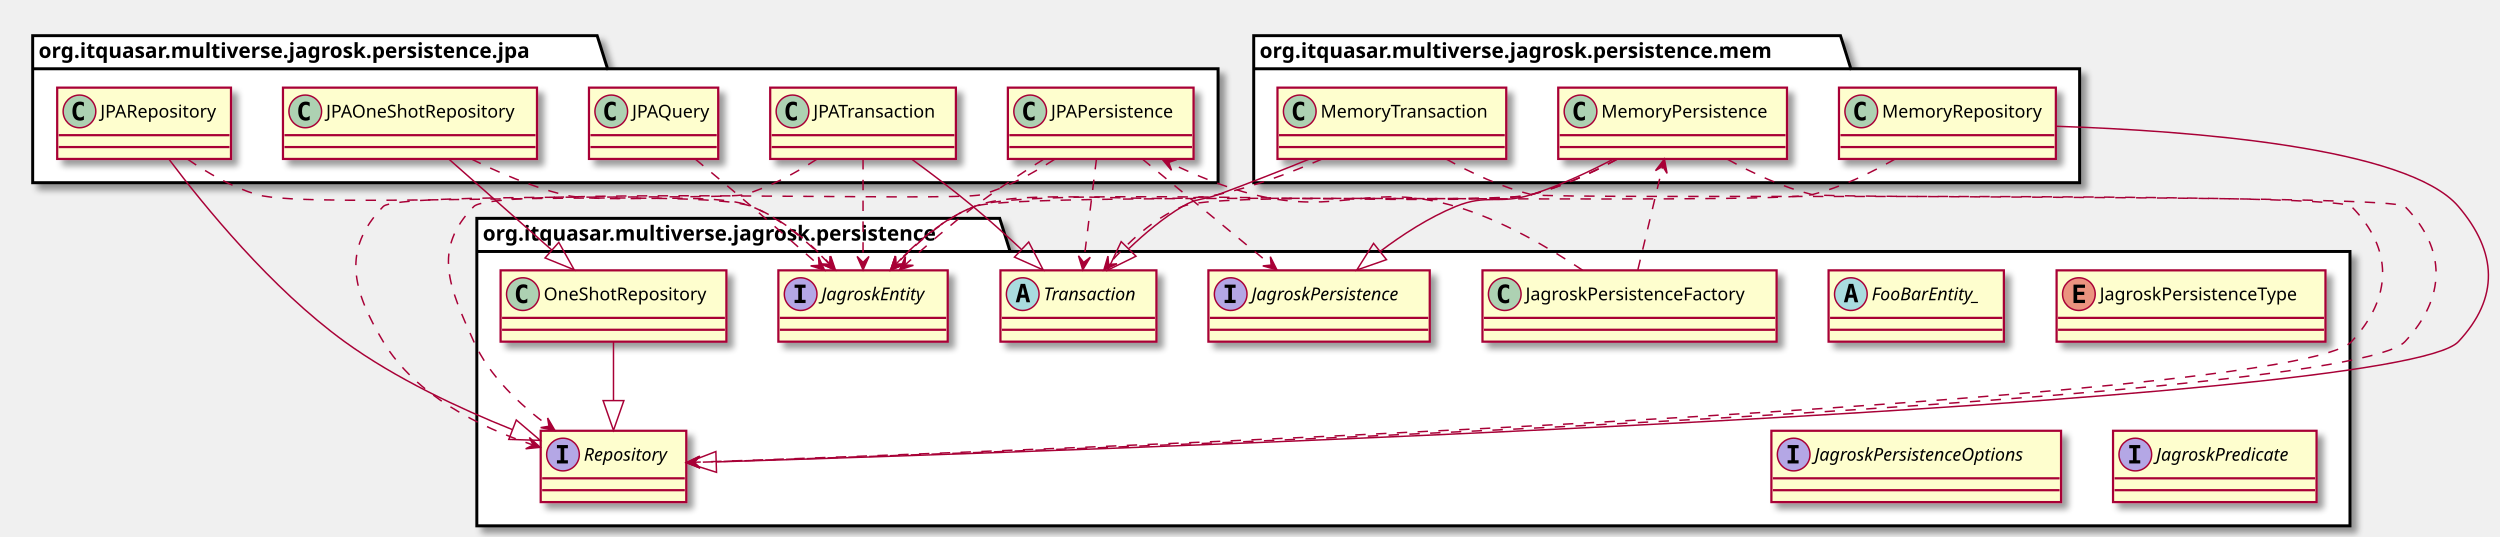
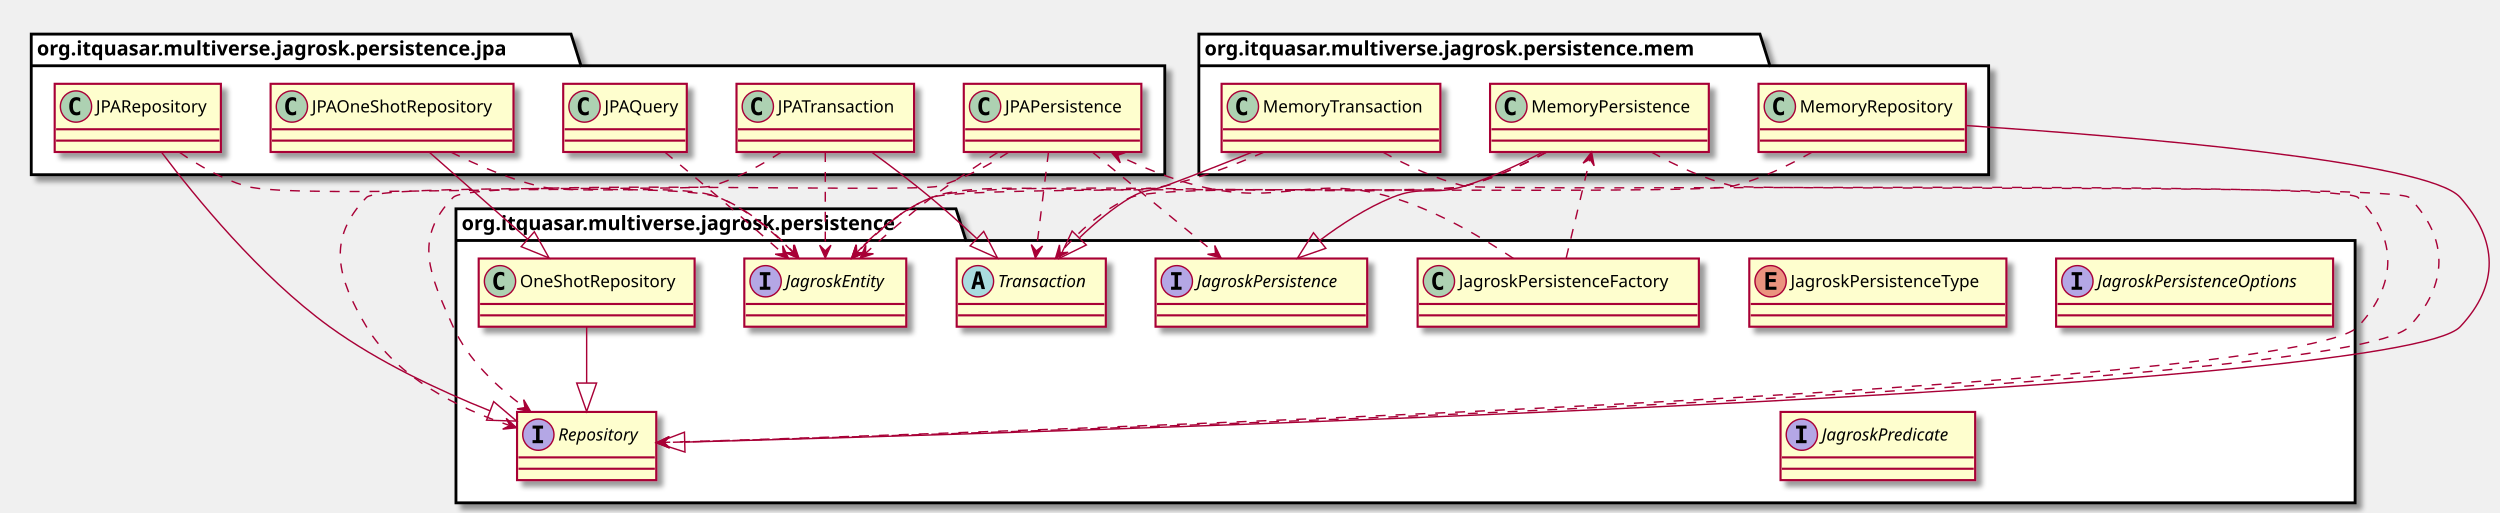
- <svg xmlns="http://www.w3.org/2000/svg" contentScriptType="application/ecmascript" contentStyleType="text/css" height="361px" preserveAspectRatio="none" style="width:1683px;height:361px;" version="1.1" viewBox="0 0 1683 361" width="1683px" zoomAndPan="magnify">
+ <svg xmlns="http://www.w3.org/2000/svg" contentScriptType="application/ecmascript" contentStyleType="text/css" height="361px" preserveAspectRatio="none" style="width:1760px;height:361px;" version="1.1" viewBox="0 0 1760 361" width="1760px" zoomAndPan="magnify">
  <defs>
-     <filter height="300%" id="flat8bl" width="300%" x="-1" y="-1">
+     <filter height="300%" id="fpvw1wt" width="300%" x="-1" y="-1">
      <feGaussianBlur result="blurOut" stdDeviation="2.0" />
      <feColorMatrix in="blurOut" result="blurOut2" type="matrix" values="0 0 0 0 0 0 0 0 0 0 0 0 0 0 0 0 0 0 .4 0" />
      <feOffset dx="4.0" dy="4.0" in="blurOut2" result="blurOut3" />
      <feBlend in="SourceGraphic" in2="blurOut3" mode="normal" />
    </filter>
  </defs>
  <g>
-     <polygon fill="#FFFFFF" filter="url(#flat8bl)" points="321,147,673,147,680,169.297,1582,169.297,1582,354,321,354,321,147" style="stroke: #000000; stroke-width: 2.0;" />
+     <polygon fill="#FFFFFF" filter="url(#fpvw1wt)" points="321,147,673,147,680,169.297,1658,169.297,1658,354,321,354,321,147" style="stroke: #000000; stroke-width: 2.0;" />
    <line style="stroke: #000000; stroke-width: 2.0;" x1="321" x2="680" y1="169.297" y2="169.297" />
    <text fill="#000000" font-family="sans-serif" font-size="14" font-weight="bold" lengthAdjust="spacingAndGlyphs" textLength="346" x="325" y="161.995">org.itquasar.multiverse.jagrosk.persistence</text>
-     <polygon fill="#FFFFFF" filter="url(#flat8bl)" points="22,24,402,24,409,46.297,820,46.297,820,123,22,123,22,24" style="stroke: #000000; stroke-width: 2.0;" />
+     <polygon fill="#FFFFFF" filter="url(#fpvw1wt)" points="22,24,402,24,409,46.297,820,46.297,820,123,22,123,22,24" style="stroke: #000000; stroke-width: 2.0;" />
    <line style="stroke: #000000; stroke-width: 2.0;" x1="22" x2="409" y1="46.297" y2="46.297" />
    <text fill="#000000" font-family="sans-serif" font-size="14" font-weight="bold" lengthAdjust="spacingAndGlyphs" textLength="374" x="26" y="38.995">org.itquasar.multiverse.jagrosk.persistence.jpa</text>
-     <polygon fill="#FFFFFF" filter="url(#flat8bl)" points="844,24,1239,24,1246,46.297,1400,46.297,1400,123,844,123,844,24" style="stroke: #000000; stroke-width: 2.0;" />
+     <polygon fill="#FFFFFF" filter="url(#fpvw1wt)" points="844,24,1239,24,1246,46.297,1400,46.297,1400,123,844,123,844,24" style="stroke: #000000; stroke-width: 2.0;" />
    <line style="stroke: #000000; stroke-width: 2.0;" x1="844" x2="1246" y1="46.297" y2="46.297" />
    <text fill="#000000" font-family="sans-serif" font-size="14" font-weight="bold" lengthAdjust="spacingAndGlyphs" textLength="389" x="848" y="38.995">org.itquasar.multiverse.jagrosk.persistence.mem</text>
-     <rect fill="#FEFECE" filter="url(#flat8bl)" height="48" style="stroke: #A80036; stroke-width: 1.5;" width="118" x="1231" y="182" />
-     <ellipse cx="1246" cy="198" fill="#A9DCDF" rx="11" ry="11" style="stroke: #A80036; stroke-width: 1.0;" />
-     <path d="M1246.109,193.344 L1244.953,198.422 L1247.281,198.422 L1246.109,193.344 Z M1244.625,191.109 L1247.609,191.109 L1250.969,203.5 L1248.516,203.5 L1247.75,200.438 L1244.469,200.438 L1243.719,203.5 L1241.281,203.5 L1244.625,191.109 Z " />
-     <text fill="#000000" font-family="sans-serif" font-size="12" font-style="italic" lengthAdjust="spacingAndGlyphs" textLength="86" x="1260" y="202.154">FooBarEntity_</text>
-     <line style="stroke: #A80036; stroke-width: 1.5;" x1="1232" x2="1348" y1="214" y2="214" />
-     <line style="stroke: #A80036; stroke-width: 1.5;" x1="1232" x2="1348" y1="222" y2="222" />
-     <rect fill="#FEFECE" filter="url(#flat8bl)" height="48" style="stroke: #A80036; stroke-width: 1.5;" width="105" x="673.5" y="182" />
+     <rect fill="#FEFECE" filter="url(#fpvw1wt)" height="48" style="stroke: #A80036; stroke-width: 1.5;" width="105" x="673.5" y="182" />
    <ellipse cx="688.5" cy="198" fill="#A9DCDF" rx="11" ry="11" style="stroke: #A80036; stroke-width: 1.0;" />
    <path d="M688.609,193.344 L687.453,198.422 L689.781,198.422 L688.609,193.344 Z M687.125,191.109 L690.109,191.109 L693.469,203.5 L691.016,203.5 L690.25,200.438 L686.969,200.438 L686.219,203.5 L683.781,203.5 L687.125,191.109 Z " />
    <text fill="#000000" font-family="sans-serif" font-size="12" font-style="italic" lengthAdjust="spacingAndGlyphs" textLength="73" x="702.5" y="202.154">Transaction</text>
    <line style="stroke: #A80036; stroke-width: 1.5;" x1="674.5" x2="777.5" y1="214" y2="214" />
    <line style="stroke: #A80036; stroke-width: 1.5;" x1="674.5" x2="777.5" y1="222" y2="222" />
-     <rect fill="#FEFECE" filter="url(#flat8bl)" height="48" style="stroke: #A80036; stroke-width: 1.5;" width="198" x="998" y="182" />
+     <rect fill="#FEFECE" filter="url(#fpvw1wt)" height="48" style="stroke: #A80036; stroke-width: 1.5;" width="198" x="998" y="182" />
    <ellipse cx="1013" cy="198" fill="#ADD1B2" rx="11" ry="11" style="stroke: #A80036; stroke-width: 1.0;" />
    <path d="M1015.969,203.641 Q1015.391,203.938 1014.75,204.086 Q1014.109,204.234 1013.406,204.234 Q1010.906,204.234 1009.586,202.586 Q1008.266,200.938 1008.266,197.812 Q1008.266,194.688 1009.586,193.031 Q1010.906,191.375 1013.406,191.375 Q1014.109,191.375 1014.758,191.531 Q1015.406,191.688 1015.969,191.984 L1015.969,194.703 Q1015.344,194.125 1014.75,193.852 Q1014.156,193.578 1013.531,193.578 Q1012.188,193.578 1011.5,194.648 Q1010.812,195.719 1010.812,197.812 Q1010.812,199.906 1011.5,200.977 Q1012.188,202.047 1013.531,202.047 Q1014.156,202.047 1014.75,201.773 Q1015.344,201.5 1015.969,200.922 L1015.969,203.641 Z " />
    <text fill="#000000" font-family="sans-serif" font-size="12" lengthAdjust="spacingAndGlyphs" textLength="166" x="1027" y="202.154">JagroskPersistenceFactory</text>
    <line style="stroke: #A80036; stroke-width: 1.5;" x1="999" x2="1195" y1="214" y2="214" />
    <line style="stroke: #A80036; stroke-width: 1.5;" x1="999" x2="1195" y1="222" y2="222" />
-     <rect fill="#FEFECE" filter="url(#flat8bl)" height="48" style="stroke: #A80036; stroke-width: 1.5;" width="152" x="337" y="182" />
+     <rect fill="#FEFECE" filter="url(#fpvw1wt)" height="48" style="stroke: #A80036; stroke-width: 1.5;" width="152" x="337" y="182" />
    <ellipse cx="352" cy="198" fill="#ADD1B2" rx="11" ry="11" style="stroke: #A80036; stroke-width: 1.0;" />
    <path d="M354.969,203.641 Q354.391,203.938 353.75,204.086 Q353.109,204.234 352.406,204.234 Q349.906,204.234 348.586,202.586 Q347.266,200.938 347.266,197.812 Q347.266,194.688 348.586,193.031 Q349.906,191.375 352.406,191.375 Q353.109,191.375 353.758,191.531 Q354.406,191.688 354.969,191.984 L354.969,194.703 Q354.344,194.125 353.75,193.852 Q353.156,193.578 352.531,193.578 Q351.188,193.578 350.5,194.648 Q349.812,195.719 349.812,197.812 Q349.812,199.906 350.5,200.977 Q351.188,202.047 352.531,202.047 Q353.156,202.047 353.75,201.773 Q354.344,201.5 354.969,200.922 L354.969,203.641 Z " />
    <text fill="#000000" font-family="sans-serif" font-size="12" lengthAdjust="spacingAndGlyphs" textLength="120" x="366" y="202.154">OneShotRepository</text>
    <line style="stroke: #A80036; stroke-width: 1.5;" x1="338" x2="488" y1="214" y2="214" />
    <line style="stroke: #A80036; stroke-width: 1.5;" x1="338" x2="488" y1="222" y2="222" />
-     <rect fill="#FEFECE" filter="url(#flat8bl)" height="48" style="stroke: #A80036; stroke-width: 1.5;" width="181" x="1384.5" y="182" />
-     <ellipse cx="1399.5" cy="198" fill="#EB937F" rx="11" ry="11" style="stroke: #A80036; stroke-width: 1.0;" />
-     <path d="M1403.609,204 L1395.891,204 L1395.891,191.609 L1403.609,191.609 L1403.609,193.766 L1398.344,193.766 L1398.344,196.438 L1403.109,196.438 L1403.109,198.594 L1398.344,198.594 L1398.344,201.844 L1403.609,201.844 L1403.609,204 Z " />
-     <text fill="#000000" font-family="sans-serif" font-size="12" lengthAdjust="spacingAndGlyphs" textLength="149" x="1413.5" y="202.154">JagroskPersistenceType</text>
-     <line style="stroke: #A80036; stroke-width: 1.5;" x1="1385.5" x2="1564.5" y1="214" y2="214" />
-     <line style="stroke: #A80036; stroke-width: 1.5;" x1="1385.5" x2="1564.5" y1="222" y2="222" />
-     <rect fill="#FEFECE" filter="url(#flat8bl)" height="48" style="stroke: #A80036; stroke-width: 1.5;" width="114" x="524" y="182" />
+     <rect fill="#FEFECE" filter="url(#fpvw1wt)" height="48" style="stroke: #A80036; stroke-width: 1.5;" width="181" x="1231.5" y="182" />
+     <ellipse cx="1246.5" cy="198" fill="#EB937F" rx="11" ry="11" style="stroke: #A80036; stroke-width: 1.0;" />
+     <path d="M1250.609,204 L1242.891,204 L1242.891,191.609 L1250.609,191.609 L1250.609,193.766 L1245.344,193.766 L1245.344,196.438 L1250.109,196.438 L1250.109,198.594 L1245.344,198.594 L1245.344,201.844 L1250.609,201.844 L1250.609,204 Z " />
+     <text fill="#000000" font-family="sans-serif" font-size="12" lengthAdjust="spacingAndGlyphs" textLength="149" x="1260.5" y="202.154">JagroskPersistenceType</text>
+     <line style="stroke: #A80036; stroke-width: 1.5;" x1="1232.5" x2="1411.5" y1="214" y2="214" />
+     <line style="stroke: #A80036; stroke-width: 1.5;" x1="1232.5" x2="1411.5" y1="222" y2="222" />
+     <rect fill="#FEFECE" filter="url(#fpvw1wt)" height="48" style="stroke: #A80036; stroke-width: 1.5;" width="114" x="524" y="182" />
    <ellipse cx="539" cy="198" fill="#B4A7E5" rx="11" ry="11" style="stroke: #A80036; stroke-width: 1.0;" />
    <path d="M534.922,193.766 L534.922,191.609 L542.312,191.609 L542.312,193.766 L539.844,193.766 L539.844,201.844 L542.312,201.844 L542.312,204 L534.922,204 L534.922,201.844 L537.391,201.844 L537.391,193.766 L534.922,193.766 Z " />
    <text fill="#000000" font-family="sans-serif" font-size="12" font-style="italic" lengthAdjust="spacingAndGlyphs" textLength="82" x="553" y="202.154">JagroskEntity</text>
    <line style="stroke: #A80036; stroke-width: 1.5;" x1="525" x2="637" y1="214" y2="214" />
    <line style="stroke: #A80036; stroke-width: 1.5;" x1="525" x2="637" y1="222" y2="222" />
-     <rect fill="#FEFECE" filter="url(#flat8bl)" height="48" style="stroke: #A80036; stroke-width: 1.5;" width="149" x="813.5" y="182" />
+     <rect fill="#FEFECE" filter="url(#fpvw1wt)" height="48" style="stroke: #A80036; stroke-width: 1.5;" width="149" x="813.5" y="182" />
    <ellipse cx="828.5" cy="198" fill="#B4A7E5" rx="11" ry="11" style="stroke: #A80036; stroke-width: 1.0;" />
    <path d="M824.422,193.766 L824.422,191.609 L831.812,191.609 L831.812,193.766 L829.344,193.766 L829.344,201.844 L831.812,201.844 L831.812,204 L824.422,204 L824.422,201.844 L826.891,201.844 L826.891,193.766 L824.422,193.766 Z " />
    <text fill="#000000" font-family="sans-serif" font-size="12" font-style="italic" lengthAdjust="spacingAndGlyphs" textLength="117" x="842.5" y="202.154">JagroskPersistence</text>
    <line style="stroke: #A80036; stroke-width: 1.5;" x1="814.5" x2="961.5" y1="214" y2="214" />
    <line style="stroke: #A80036; stroke-width: 1.5;" x1="814.5" x2="961.5" y1="222" y2="222" />
-     <rect fill="#FEFECE" filter="url(#flat8bl)" height="48" style="stroke: #A80036; stroke-width: 1.5;" width="195" x="1192.5" y="290" />
-     <ellipse cx="1207.5" cy="306" fill="#B4A7E5" rx="11" ry="11" style="stroke: #A80036; stroke-width: 1.0;" />
-     <path d="M1203.422,301.766 L1203.422,299.609 L1210.812,299.609 L1210.812,301.766 L1208.344,301.766 L1208.344,309.844 L1210.812,309.844 L1210.812,312 L1203.422,312 L1203.422,309.844 L1205.891,309.844 L1205.891,301.766 L1203.422,301.766 Z " />
-     <text fill="#000000" font-family="sans-serif" font-size="12" font-style="italic" lengthAdjust="spacingAndGlyphs" textLength="163" x="1221.5" y="310.154">JagroskPersistenceOptions</text>
-     <line style="stroke: #A80036; stroke-width: 1.5;" x1="1193.5" x2="1386.5" y1="322" y2="322" />
-     <line style="stroke: #A80036; stroke-width: 1.5;" x1="1193.5" x2="1386.5" y1="330" y2="330" />
-     <rect fill="#FEFECE" filter="url(#flat8bl)" height="48" style="stroke: #A80036; stroke-width: 1.5;" width="137" x="1422.5" y="290" />
-     <ellipse cx="1437.5" cy="306" fill="#B4A7E5" rx="11" ry="11" style="stroke: #A80036; stroke-width: 1.0;" />
-     <path d="M1433.422,301.766 L1433.422,299.609 L1440.812,299.609 L1440.812,301.766 L1438.344,301.766 L1438.344,309.844 L1440.812,309.844 L1440.812,312 L1433.422,312 L1433.422,309.844 L1435.891,309.844 L1435.891,301.766 L1433.422,301.766 Z " />
-     <text fill="#000000" font-family="sans-serif" font-size="12" font-style="italic" lengthAdjust="spacingAndGlyphs" textLength="105" x="1451.5" y="310.154">JagroskPredicate</text>
-     <line style="stroke: #A80036; stroke-width: 1.5;" x1="1423.5" x2="1558.5" y1="322" y2="322" />
-     <line style="stroke: #A80036; stroke-width: 1.5;" x1="1423.5" x2="1558.5" y1="330" y2="330" />
-     <rect fill="#FEFECE" filter="url(#flat8bl)" height="48" style="stroke: #A80036; stroke-width: 1.5;" width="98" x="364" y="290" />
+     <rect fill="#FEFECE" filter="url(#fpvw1wt)" height="48" style="stroke: #A80036; stroke-width: 1.5;" width="195" x="1447.5" y="182" />
+     <ellipse cx="1462.5" cy="198" fill="#B4A7E5" rx="11" ry="11" style="stroke: #A80036; stroke-width: 1.0;" />
+     <path d="M1458.422,193.766 L1458.422,191.609 L1465.812,191.609 L1465.812,193.766 L1463.344,193.766 L1463.344,201.844 L1465.812,201.844 L1465.812,204 L1458.422,204 L1458.422,201.844 L1460.891,201.844 L1460.891,193.766 L1458.422,193.766 Z " />
+     <text fill="#000000" font-family="sans-serif" font-size="12" font-style="italic" lengthAdjust="spacingAndGlyphs" textLength="163" x="1476.5" y="202.154">JagroskPersistenceOptions</text>
+     <line style="stroke: #A80036; stroke-width: 1.5;" x1="1448.5" x2="1641.5" y1="214" y2="214" />
+     <line style="stroke: #A80036; stroke-width: 1.5;" x1="1448.5" x2="1641.5" y1="222" y2="222" />
+     <rect fill="#FEFECE" filter="url(#fpvw1wt)" height="48" style="stroke: #A80036; stroke-width: 1.5;" width="137" x="1253.5" y="290" />
+     <ellipse cx="1268.5" cy="306" fill="#B4A7E5" rx="11" ry="11" style="stroke: #A80036; stroke-width: 1.0;" />
+     <path d="M1264.422,301.766 L1264.422,299.609 L1271.812,299.609 L1271.812,301.766 L1269.344,301.766 L1269.344,309.844 L1271.812,309.844 L1271.812,312 L1264.422,312 L1264.422,309.844 L1266.891,309.844 L1266.891,301.766 L1264.422,301.766 Z " />
+     <text fill="#000000" font-family="sans-serif" font-size="12" font-style="italic" lengthAdjust="spacingAndGlyphs" textLength="105" x="1282.5" y="310.154">JagroskPredicate</text>
+     <line style="stroke: #A80036; stroke-width: 1.5;" x1="1254.5" x2="1389.5" y1="322" y2="322" />
+     <line style="stroke: #A80036; stroke-width: 1.5;" x1="1254.5" x2="1389.5" y1="330" y2="330" />
+     <rect fill="#FEFECE" filter="url(#fpvw1wt)" height="48" style="stroke: #A80036; stroke-width: 1.5;" width="98" x="364" y="290" />
    <ellipse cx="379" cy="306" fill="#B4A7E5" rx="11" ry="11" style="stroke: #A80036; stroke-width: 1.0;" />
    <path d="M374.922,301.766 L374.922,299.609 L382.312,299.609 L382.312,301.766 L379.844,301.766 L379.844,309.844 L382.312,309.844 L382.312,312 L374.922,312 L374.922,309.844 L377.391,309.844 L377.391,301.766 L374.922,301.766 Z " />
    <text fill="#000000" font-family="sans-serif" font-size="12" font-style="italic" lengthAdjust="spacingAndGlyphs" textLength="66" x="393" y="310.154">Repository</text>
    <line style="stroke: #A80036; stroke-width: 1.5;" x1="365" x2="461" y1="322" y2="322" />
    <line style="stroke: #A80036; stroke-width: 1.5;" x1="365" x2="461" y1="330" y2="330" />
-     <rect fill="#FEFECE" filter="url(#flat8bl)" height="48" style="stroke: #A80036; stroke-width: 1.5;" width="171" x="190.5" y="59" />
+     <rect fill="#FEFECE" filter="url(#fpvw1wt)" height="48" style="stroke: #A80036; stroke-width: 1.5;" width="171" x="190.5" y="59" />
    <ellipse cx="205.5" cy="75" fill="#ADD1B2" rx="11" ry="11" style="stroke: #A80036; stroke-width: 1.0;" />
    <path d="M208.469,80.641 Q207.891,80.938 207.25,81.086 Q206.609,81.234 205.906,81.234 Q203.406,81.234 202.086,79.586 Q200.766,77.938 200.766,74.812 Q200.766,71.688 202.086,70.031 Q203.406,68.375 205.906,68.375 Q206.609,68.375 207.258,68.531 Q207.906,68.688 208.469,68.984 L208.469,71.703 Q207.844,71.125 207.25,70.852 Q206.656,70.578 206.031,70.578 Q204.688,70.578 204,71.648 Q203.312,72.719 203.312,74.812 Q203.312,76.906 204,77.977 Q204.688,79.047 206.031,79.047 Q206.656,79.047 207.25,78.773 Q207.844,78.5 208.469,77.922 L208.469,80.641 Z " />
    <text fill="#000000" font-family="sans-serif" font-size="12" lengthAdjust="spacingAndGlyphs" textLength="139" x="219.5" y="79.154">JPAOneShotRepository</text>
    <line style="stroke: #A80036; stroke-width: 1.5;" x1="191.5" x2="360.5" y1="91" y2="91" />
    <line style="stroke: #A80036; stroke-width: 1.5;" x1="191.5" x2="360.5" y1="99" y2="99" />
-     <rect fill="#FEFECE" filter="url(#flat8bl)" height="48" style="stroke: #A80036; stroke-width: 1.5;" width="125" x="678.5" y="59" />
+     <rect fill="#FEFECE" filter="url(#fpvw1wt)" height="48" style="stroke: #A80036; stroke-width: 1.5;" width="125" x="678.5" y="59" />
    <ellipse cx="693.5" cy="75" fill="#ADD1B2" rx="11" ry="11" style="stroke: #A80036; stroke-width: 1.0;" />
    <path d="M696.469,80.641 Q695.891,80.938 695.25,81.086 Q694.609,81.234 693.906,81.234 Q691.406,81.234 690.086,79.586 Q688.766,77.938 688.766,74.812 Q688.766,71.688 690.086,70.031 Q691.406,68.375 693.906,68.375 Q694.609,68.375 695.258,68.531 Q695.906,68.688 696.469,68.984 L696.469,71.703 Q695.844,71.125 695.25,70.852 Q694.656,70.578 694.031,70.578 Q692.688,70.578 692,71.648 Q691.312,72.719 691.312,74.812 Q691.312,76.906 692,77.977 Q692.688,79.047 694.031,79.047 Q694.656,79.047 695.25,78.773 Q695.844,78.5 696.469,77.922 L696.469,80.641 Z " />
    <text fill="#000000" font-family="sans-serif" font-size="12" lengthAdjust="spacingAndGlyphs" textLength="93" x="707.5" y="79.154">JPAPersistence</text>
    <line style="stroke: #A80036; stroke-width: 1.5;" x1="679.5" x2="802.5" y1="91" y2="91" />
    <line style="stroke: #A80036; stroke-width: 1.5;" x1="679.5" x2="802.5" y1="99" y2="99" />
-     <rect fill="#FEFECE" filter="url(#flat8bl)" height="48" style="stroke: #A80036; stroke-width: 1.5;" width="87" x="396.5" y="59" />
+     <rect fill="#FEFECE" filter="url(#fpvw1wt)" height="48" style="stroke: #A80036; stroke-width: 1.5;" width="87" x="396.5" y="59" />
    <ellipse cx="411.5" cy="75" fill="#ADD1B2" rx="11" ry="11" style="stroke: #A80036; stroke-width: 1.0;" />
    <path d="M414.469,80.641 Q413.891,80.938 413.25,81.086 Q412.609,81.234 411.906,81.234 Q409.406,81.234 408.086,79.586 Q406.766,77.938 406.766,74.812 Q406.766,71.688 408.086,70.031 Q409.406,68.375 411.906,68.375 Q412.609,68.375 413.258,68.531 Q413.906,68.688 414.469,68.984 L414.469,71.703 Q413.844,71.125 413.25,70.852 Q412.656,70.578 412.031,70.578 Q410.688,70.578 410,71.648 Q409.312,72.719 409.312,74.812 Q409.312,76.906 410,77.977 Q410.688,79.047 412.031,79.047 Q412.656,79.047 413.25,78.773 Q413.844,78.5 414.469,77.922 L414.469,80.641 Z " />
    <text fill="#000000" font-family="sans-serif" font-size="12" lengthAdjust="spacingAndGlyphs" textLength="55" x="425.5" y="79.154">JPAQuery</text>
    <line style="stroke: #A80036; stroke-width: 1.5;" x1="397.5" x2="482.5" y1="91" y2="91" />
    <line style="stroke: #A80036; stroke-width: 1.5;" x1="397.5" x2="482.5" y1="99" y2="99" />
-     <rect fill="#FEFECE" filter="url(#flat8bl)" height="48" style="stroke: #A80036; stroke-width: 1.5;" width="117" x="38.5" y="59" />
+     <rect fill="#FEFECE" filter="url(#fpvw1wt)" height="48" style="stroke: #A80036; stroke-width: 1.5;" width="117" x="38.5" y="59" />
    <ellipse cx="53.5" cy="75" fill="#ADD1B2" rx="11" ry="11" style="stroke: #A80036; stroke-width: 1.0;" />
    <path d="M56.469,80.641 Q55.891,80.938 55.25,81.086 Q54.609,81.234 53.906,81.234 Q51.406,81.234 50.086,79.586 Q48.766,77.938 48.766,74.812 Q48.766,71.688 50.086,70.031 Q51.406,68.375 53.906,68.375 Q54.609,68.375 55.258,68.531 Q55.906,68.688 56.469,68.984 L56.469,71.703 Q55.844,71.125 55.25,70.852 Q54.656,70.578 54.031,70.578 Q52.688,70.578 52,71.648 Q51.312,72.719 51.312,74.812 Q51.312,76.906 52,77.977 Q52.688,79.047 54.031,79.047 Q54.656,79.047 55.25,78.773 Q55.844,78.5 56.469,77.922 L56.469,80.641 Z " />
    <text fill="#000000" font-family="sans-serif" font-size="12" lengthAdjust="spacingAndGlyphs" textLength="85" x="67.5" y="79.154">JPARepository</text>
    <line style="stroke: #A80036; stroke-width: 1.5;" x1="39.5" x2="154.5" y1="91" y2="91" />
    <line style="stroke: #A80036; stroke-width: 1.5;" x1="39.5" x2="154.5" y1="99" y2="99" />
-     <rect fill="#FEFECE" filter="url(#flat8bl)" height="48" style="stroke: #A80036; stroke-width: 1.5;" width="125" x="518.5" y="59" />
+     <rect fill="#FEFECE" filter="url(#fpvw1wt)" height="48" style="stroke: #A80036; stroke-width: 1.5;" width="125" x="518.5" y="59" />
    <ellipse cx="533.5" cy="75" fill="#ADD1B2" rx="11" ry="11" style="stroke: #A80036; stroke-width: 1.0;" />
    <path d="M536.469,80.641 Q535.891,80.938 535.25,81.086 Q534.609,81.234 533.906,81.234 Q531.406,81.234 530.086,79.586 Q528.766,77.938 528.766,74.812 Q528.766,71.688 530.086,70.031 Q531.406,68.375 533.906,68.375 Q534.609,68.375 535.258,68.531 Q535.906,68.688 536.469,68.984 L536.469,71.703 Q535.844,71.125 535.25,70.852 Q534.656,70.578 534.031,70.578 Q532.688,70.578 532,71.648 Q531.312,72.719 531.312,74.812 Q531.312,76.906 532,77.977 Q532.688,79.047 534.031,79.047 Q534.656,79.047 535.25,78.773 Q535.844,78.5 536.469,77.922 L536.469,80.641 Z " />
    <text fill="#000000" font-family="sans-serif" font-size="12" lengthAdjust="spacingAndGlyphs" textLength="93" x="547.5" y="79.154">JPATransaction</text>
    <line style="stroke: #A80036; stroke-width: 1.5;" x1="519.5" x2="642.5" y1="91" y2="91" />
    <line style="stroke: #A80036; stroke-width: 1.5;" x1="519.5" x2="642.5" y1="99" y2="99" />
-     <rect fill="#FEFECE" filter="url(#flat8bl)" height="48" style="stroke: #A80036; stroke-width: 1.5;" width="154" x="1049" y="59" />
+     <rect fill="#FEFECE" filter="url(#fpvw1wt)" height="48" style="stroke: #A80036; stroke-width: 1.5;" width="154" x="1049" y="59" />
    <ellipse cx="1064" cy="75" fill="#ADD1B2" rx="11" ry="11" style="stroke: #A80036; stroke-width: 1.0;" />
    <path d="M1066.969,80.641 Q1066.391,80.938 1065.75,81.086 Q1065.109,81.234 1064.406,81.234 Q1061.906,81.234 1060.586,79.586 Q1059.266,77.938 1059.266,74.812 Q1059.266,71.688 1060.586,70.031 Q1061.906,68.375 1064.406,68.375 Q1065.109,68.375 1065.758,68.531 Q1066.406,68.688 1066.969,68.984 L1066.969,71.703 Q1066.344,71.125 1065.75,70.852 Q1065.156,70.578 1064.531,70.578 Q1063.188,70.578 1062.5,71.648 Q1061.812,72.719 1061.812,74.812 Q1061.812,76.906 1062.5,77.977 Q1063.188,79.047 1064.531,79.047 Q1065.156,79.047 1065.75,78.773 Q1066.344,78.5 1066.969,77.922 L1066.969,80.641 Z " />
    <text fill="#000000" font-family="sans-serif" font-size="12" lengthAdjust="spacingAndGlyphs" textLength="122" x="1078" y="79.154">MemoryPersistence</text>
    <line style="stroke: #A80036; stroke-width: 1.5;" x1="1050" x2="1202" y1="91" y2="91" />
    <line style="stroke: #A80036; stroke-width: 1.5;" x1="1050" x2="1202" y1="99" y2="99" />
-     <rect fill="#FEFECE" filter="url(#flat8bl)" height="48" style="stroke: #A80036; stroke-width: 1.5;" width="146" x="1238" y="59" />
+     <rect fill="#FEFECE" filter="url(#fpvw1wt)" height="48" style="stroke: #A80036; stroke-width: 1.5;" width="146" x="1238" y="59" />
    <ellipse cx="1253" cy="75" fill="#ADD1B2" rx="11" ry="11" style="stroke: #A80036; stroke-width: 1.0;" />
    <path d="M1255.969,80.641 Q1255.391,80.938 1254.75,81.086 Q1254.109,81.234 1253.406,81.234 Q1250.906,81.234 1249.586,79.586 Q1248.266,77.938 1248.266,74.812 Q1248.266,71.688 1249.586,70.031 Q1250.906,68.375 1253.406,68.375 Q1254.109,68.375 1254.758,68.531 Q1255.406,68.688 1255.969,68.984 L1255.969,71.703 Q1255.344,71.125 1254.75,70.852 Q1254.156,70.578 1253.531,70.578 Q1252.188,70.578 1251.5,71.648 Q1250.812,72.719 1250.812,74.812 Q1250.812,76.906 1251.5,77.977 Q1252.188,79.047 1253.531,79.047 Q1254.156,79.047 1254.75,78.773 Q1255.344,78.5 1255.969,77.922 L1255.969,80.641 Z " />
    <text fill="#000000" font-family="sans-serif" font-size="12" lengthAdjust="spacingAndGlyphs" textLength="114" x="1267" y="79.154">MemoryRepository</text>
    <line style="stroke: #A80036; stroke-width: 1.5;" x1="1239" x2="1383" y1="91" y2="91" />
    <line style="stroke: #A80036; stroke-width: 1.5;" x1="1239" x2="1383" y1="99" y2="99" />
-     <rect fill="#FEFECE" filter="url(#flat8bl)" height="48" style="stroke: #A80036; stroke-width: 1.5;" width="154" x="860" y="59" />
+     <rect fill="#FEFECE" filter="url(#fpvw1wt)" height="48" style="stroke: #A80036; stroke-width: 1.5;" width="154" x="860" y="59" />
    <ellipse cx="875" cy="75" fill="#ADD1B2" rx="11" ry="11" style="stroke: #A80036; stroke-width: 1.0;" />
    <path d="M877.969,80.641 Q877.391,80.938 876.75,81.086 Q876.109,81.234 875.406,81.234 Q872.906,81.234 871.586,79.586 Q870.266,77.938 870.266,74.812 Q870.266,71.688 871.586,70.031 Q872.906,68.375 875.406,68.375 Q876.109,68.375 876.758,68.531 Q877.406,68.688 877.969,68.984 L877.969,71.703 Q877.344,71.125 876.75,70.852 Q876.156,70.578 875.531,70.578 Q874.188,70.578 873.5,71.648 Q872.812,72.719 872.812,74.812 Q872.812,76.906 873.5,77.977 Q874.188,79.047 875.531,79.047 Q876.156,79.047 876.75,78.773 Q877.344,78.5 877.969,77.922 L877.969,80.641 Z " />
    <text fill="#000000" font-family="sans-serif" font-size="12" lengthAdjust="spacingAndGlyphs" textLength="122" x="889" y="79.154">MemoryTransaction</text>
    <line style="stroke: #A80036; stroke-width: 1.5;" x1="861" x2="1013" y1="91" y2="91" />
    <line style="stroke: #A80036; stroke-width: 1.5;" x1="861" x2="1013" y1="99" y2="99" />
    <path d="M1065.51,181.978 C1042.92,166.822 1011.1,148.151 980,139 C921.914,121.908 902.764,145.594 844,131 C824.645,126.193 804.453,117.814 787.128,109.449 " fill="none" style="stroke: #A80036; stroke-width: 1.0; stroke-dasharray: 7.0,7.0;" />
    <polygon fill="#A80036" points="782.32,107.093,788.642,114.645,786.81,109.293,792.162,107.461,782.32,107.093" style="stroke: #A80036; stroke-width: 1.0;" />
    <path d="M1102.6,181.63 C1107.37,161.728 1114.24,133.086 1119.3,111.969 " fill="none" style="stroke: #A80036; stroke-width: 1.0; stroke-dasharray: 7.0,7.0;" />
    <polygon fill="#A80036" points="1120.48,107.044,1114.49,114.862,1119.313,111.906,1122.269,116.729,1120.48,107.044" style="stroke: #A80036; stroke-width: 1.0;" />
    <path d="M413,230 C413,241.588 413,256.029 413,269.601 " fill="none" style="stroke: #A80036; stroke-width: 1.0;" />
    <polygon fill="none" points="420,269.678,413,289.678,406,269.678,420,269.678" style="stroke: #A80036; stroke-width: 1.0;" />
    <path d="M302.091,107.044 C321.677,124.343 348.889,148.377 371.457,168.308 " fill="none" style="stroke: #A80036; stroke-width: 1.0;" />
    <polygon fill="none" points="376.183,163.143,386.539,181.63,366.915,173.637,376.183,163.143" style="stroke: #A80036; stroke-width: 1.0;" />
    <path d="M317.331,107.051 C335.661,116.157 357.836,125.697 379,131 C406.43,137.873 479.87,128.189 506,139 C526.217,147.364 544.72,163.51 558.289,177.738 " fill="none" style="stroke: #A80036; stroke-width: 1.0; stroke-dasharray: 7.0,7.0;" />
    <polygon fill="#A80036" points="561.983,181.692,558.761,172.385,558.569,178.038,552.916,177.847,561.983,181.692" style="stroke: #A80036; stroke-width: 1.0;" />
    <path d="M738.143,107.044 C735.698,126.766 732.168,155.243 729.544,176.414 " fill="none" style="stroke: #A80036; stroke-width: 1.0; stroke-dasharray: 7.0,7.0;" />
    <polygon fill="#A80036" points="728.897,181.63,733.975,173.191,729.513,176.668,726.036,172.206,728.897,181.63" style="stroke: #A80036; stroke-width: 1.0;" />
    <path d="M702.527,107.206 C687.658,116.606 670.715,127.861 656,139 C639.947,151.153 623.03,165.855 609.335,178.296 " fill="none" style="stroke: #A80036; stroke-width: 1.0; stroke-dasharray: 7.0,7.0;" />
    <polygon fill="#A80036" points="605.561,181.741,614.905,178.629,609.254,178.371,609.513,172.72,605.561,181.741" style="stroke: #A80036; stroke-width: 1.0;" />
    <path d="M768.996,107.044 C793.666,127.351 829.613,156.94 855.537,178.278 " fill="none" style="stroke: #A80036; stroke-width: 1.0; stroke-dasharray: 7.0,7.0;" />
    <polygon fill="#A80036" points="859.608,181.63,855.203,172.821,855.748,178.452,850.118,178.997,859.608,181.63" style="stroke: #A80036; stroke-width: 1.0;" />
    <path d="M710.01,107.195 C695.834,116.448 678.352,126.061 661,131 C642.721,136.203 332.281,125.405 319,139 C290.738,167.931 302.371,193.132 319,230 C329.486,253.247 350.057,272.598 369.288,286.75 " fill="none" style="stroke: #A80036; stroke-width: 1.0; stroke-dasharray: 7.0,7.0;" />
    <polygon fill="#A80036" points="373.624,289.872,368.657,281.367,369.566,286.95,363.983,287.86,373.624,289.872" style="stroke: #A80036; stroke-width: 1.0;" />
    <path d="M468.079,107.117 C479.854,116.884 493.652,128.425 506,139 C521.052,151.891 537.608,166.422 551.327,178.561 " fill="none" style="stroke: #A80036; stroke-width: 1.0; stroke-dasharray: 7.0,7.0;" />
    <polygon fill="#A80036" points="555.118,181.919,551.03,172.959,551.374,178.605,545.728,178.949,555.118,181.919" style="stroke: #A80036; stroke-width: 1.0;" />
    <path d="M126.279,107.184 C139.716,116.434 156.345,126.049 173,131 C208.476,141.546 471.532,125.519 506,139 C526.523,147.027 545.149,163.344 558.705,177.744 " fill="none" style="stroke: #A80036; stroke-width: 1.0; stroke-dasharray: 7.0,7.0;" />
    <polygon fill="#A80036" points="562.392,181.746,559.236,172.416,559.005,178.068,553.352,177.836,562.392,181.746" style="stroke: #A80036; stroke-width: 1.0;" />
    <path d="M113.699,107.149 C137.187,138.388 182.666,194.238 232,230 C266.362,254.909 309.392,275.015 344.874,289.196 " fill="none" style="stroke: #A80036; stroke-width: 1.0;" />
    <polygon fill="none" points="347.565,282.731,363.707,296.458,342.528,295.794,347.565,282.731" style="stroke: #A80036; stroke-width: 1.0;" />
    <path d="M613.644,107.073 C626.747,116.639 641.835,128.044 655,139 C665.824,148.007 677.157,158.177 687.51,167.787 " fill="none" style="stroke: #A80036; stroke-width: 1.0;" />
    <polygon fill="none" points="692.534,162.903,702.278,181.72,682.927,173.087,692.534,162.903" style="stroke: #A80036; stroke-width: 1.0;" />
    <path d="M581,107.044 C581,126.766 581,155.243 581,176.414 " fill="none" style="stroke: #A80036; stroke-width: 1.0; stroke-dasharray: 7.0,7.0;" />
    <polygon fill="#A80036" points="581,181.63,585,172.63,581,176.63,577,172.63,581,181.63" style="stroke: #A80036; stroke-width: 1.0;" />
    <path d="M549.988,107.117 C535.807,116.355 518.329,125.979 501,131 C488.026,134.759 267.393,129.293 258,139 C229.876,168.065 237.221,195.302 258,230 C279.674,266.193 323.121,287.498 358.514,299.441 " fill="none" style="stroke: #A80036; stroke-width: 1.0; stroke-dasharray: 7.0,7.0;" />
    <polygon fill="#A80036" points="363.675,301.136,356.372,294.528,358.925,299.576,353.876,302.128,363.675,301.136" style="stroke: #A80036; stroke-width: 1.0;" />
    <path d="M1088.61,107.105 C1071.67,116.341 1050.99,125.967 1031,131 C1005.665,137.381 820.114,128.946 796,139 C776.413,147.167 759.025,163.484 746.479,177.85 " fill="none" style="stroke: #A80036; stroke-width: 1.0; stroke-dasharray: 7.0,7.0;" />
    <polygon fill="#A80036" points="743.071,181.842,751.957,177.595,746.318,178.04,745.873,172.4,743.071,181.842" style="stroke: #A80036; stroke-width: 1.0;" />
    <path d="M1088.64,107.226 C1071.7,116.484 1051.02,126.094 1031,131 C990.522,140.922 694.833,123.871 656,139 C635.466,147 616.84,163.316 603.287,177.723 " fill="none" style="stroke: #A80036; stroke-width: 1.0; stroke-dasharray: 7.0,7.0;" />
    <polygon fill="#A80036" points="599.601,181.728,608.639,177.815,602.987,178.049,602.753,172.397,599.601,181.728" style="stroke: #A80036; stroke-width: 1.0;" />
    <path d="M1085.99,107.175 C1069.44,115.852 1049.77,125.04 1031,131 C1009.13,137.945 1001.23,130.299 980,139 C962.027,146.366 944.222,157.878 929.133,169.239 " fill="none" style="stroke: #A80036; stroke-width: 1.0;" />
    <polygon fill="none" points="933.395,174.794,913.387,181.772,924.676,163.84,933.395,174.794" style="stroke: #A80036; stroke-width: 1.0;" />
-     <path d="M1162.93,107.238 C1179.69,116.498 1200.16,126.106 1220,131 C1230.76,133.655 1611.24,131.083 1619,139 C1647.31,167.884 1646.6,200.436 1619,230 C1579.17,272.667 697.572,303.865 467.51,311.3 " fill="none" style="stroke: #A80036; stroke-width: 1.0; stroke-dasharray: 7.0,7.0;" />
-     <polygon fill="#A80036" points="462.198,311.471,471.321,315.181,467.195,311.311,471.065,307.185,462.198,311.471" style="stroke: #A80036; stroke-width: 1.0;" />
+     <path d="M1162.48,107.02 C1179.31,116.362 1199.97,126.095 1220,131 C1232.84,134.146 1686.73,129.571 1696,139 C1724.36,167.838 1723.66,200.493 1696,230 C1653.33,275.516 706.406,304.841 467.401,311.535 " fill="none" style="stroke: #A80036; stroke-width: 1.0; stroke-dasharray: 7.0,7.0;" />
+     <polygon fill="#A80036" points="462.226,311.68,471.333,315.429,467.224,311.541,471.112,307.432,462.226,311.68" style="stroke: #A80036; stroke-width: 1.0;" />
    <path d="M1275.78,107.041 C1259.51,116.388 1239.49,126.117 1220,131 C1189.6,138.615 685.239,127.729 656,139 C635.438,146.926 616.812,163.242 603.265,177.667 " fill="none" style="stroke: #A80036; stroke-width: 1.0; stroke-dasharray: 7.0,7.0;" />
    <polygon fill="#A80036" points="599.581,181.677,608.615,177.755,602.963,177.995,602.723,172.343,599.581,181.677" style="stroke: #A80036; stroke-width: 1.0;" />
-     <path d="M1384.15,85.004 C1474.63,87.975 1620.91,99.021 1655,139 C1681.24,169.773 1682.63,200.463 1655,230 C1614.66,273.126 737.566,303.122 482.181,310.965 " fill="none" style="stroke: #A80036; stroke-width: 1.0;" />
-     <polygon fill="none" points="482.353,317.963,462.149,311.574,481.927,303.969,482.353,317.963" style="stroke: #A80036; stroke-width: 1.0;" />
+     <path d="M1384.07,88.371 C1498.53,95.973 1709.45,113.311 1732,139 C1758.68,169.394 1759.69,200.517 1732,230 C1688.85,275.954 747.471,304.182 482.084,311.247 " fill="none" style="stroke: #A80036; stroke-width: 1.0;" />
+     <polygon fill="none" points="482.219,318.246,462.042,311.774,481.851,304.25,482.219,318.246" style="stroke: #A80036; stroke-width: 1.0;" />
    <path d="M881.619,107.042 C862.227,114.898 840.241,123.569 820,131 C809.445,134.875 805.65,133.23 796,139 C783.19,146.659 770.793,157.013 760.083,167.247 " fill="none" style="stroke: #A80036; stroke-width: 1.0;" />
    <polygon fill="none" points="764.76,172.475,745.746,181.828,754.777,162.659,764.76,172.475" style="stroke: #A80036; stroke-width: 1.0;" />
    <path d="M890.041,107.033 C869.112,116.196 843.844,125.784 820,131 C784.355,138.797 689.814,125.29 656,139 C635.578,147.28 616.953,163.599 603.372,177.937 " fill="none" style="stroke: #A80036; stroke-width: 1.0; stroke-dasharray: 7.0,7.0;" />
    <polygon fill="#A80036" points="599.677,181.92,608.729,178.04,603.077,178.253,602.863,172.601,599.677,181.92" style="stroke: #A80036; stroke-width: 1.0;" />
-     <path d="M973.473,107.042 C990.306,116.388 1010.97,126.118 1031,131 C1045.9,134.631 1572.24,128.078 1583,139 C1611.39,167.805 1610.57,200.407 1583,230 C1544.48,271.348 692.897,303.401 467.387,311.185 " fill="none" style="stroke: #A80036; stroke-width: 1.0; stroke-dasharray: 7.0,7.0;" />
-     <polygon fill="#A80036" points="462.177,311.364,471.31,315.051,467.174,311.191,471.033,307.055,462.177,311.364" style="stroke: #A80036; stroke-width: 1.0;" />
+     <path d="M973.469,107.058 C990.302,116.408 1010.96,126.136 1031,131 C1047.98,135.123 1647.72,126.566 1660,139 C1688.42,167.78 1687.63,200.467 1660,230 C1618.66,274.184 702.264,304.395 467.433,311.429 " fill="none" style="stroke: #A80036; stroke-width: 1.0; stroke-dasharray: 7.0,7.0;" />
+     <polygon fill="#A80036" points="462.347,311.581,471.463,315.31,467.345,311.431,471.223,307.313,462.347,311.581" style="stroke: #A80036; stroke-width: 1.0;" />
  </g>
</svg>
